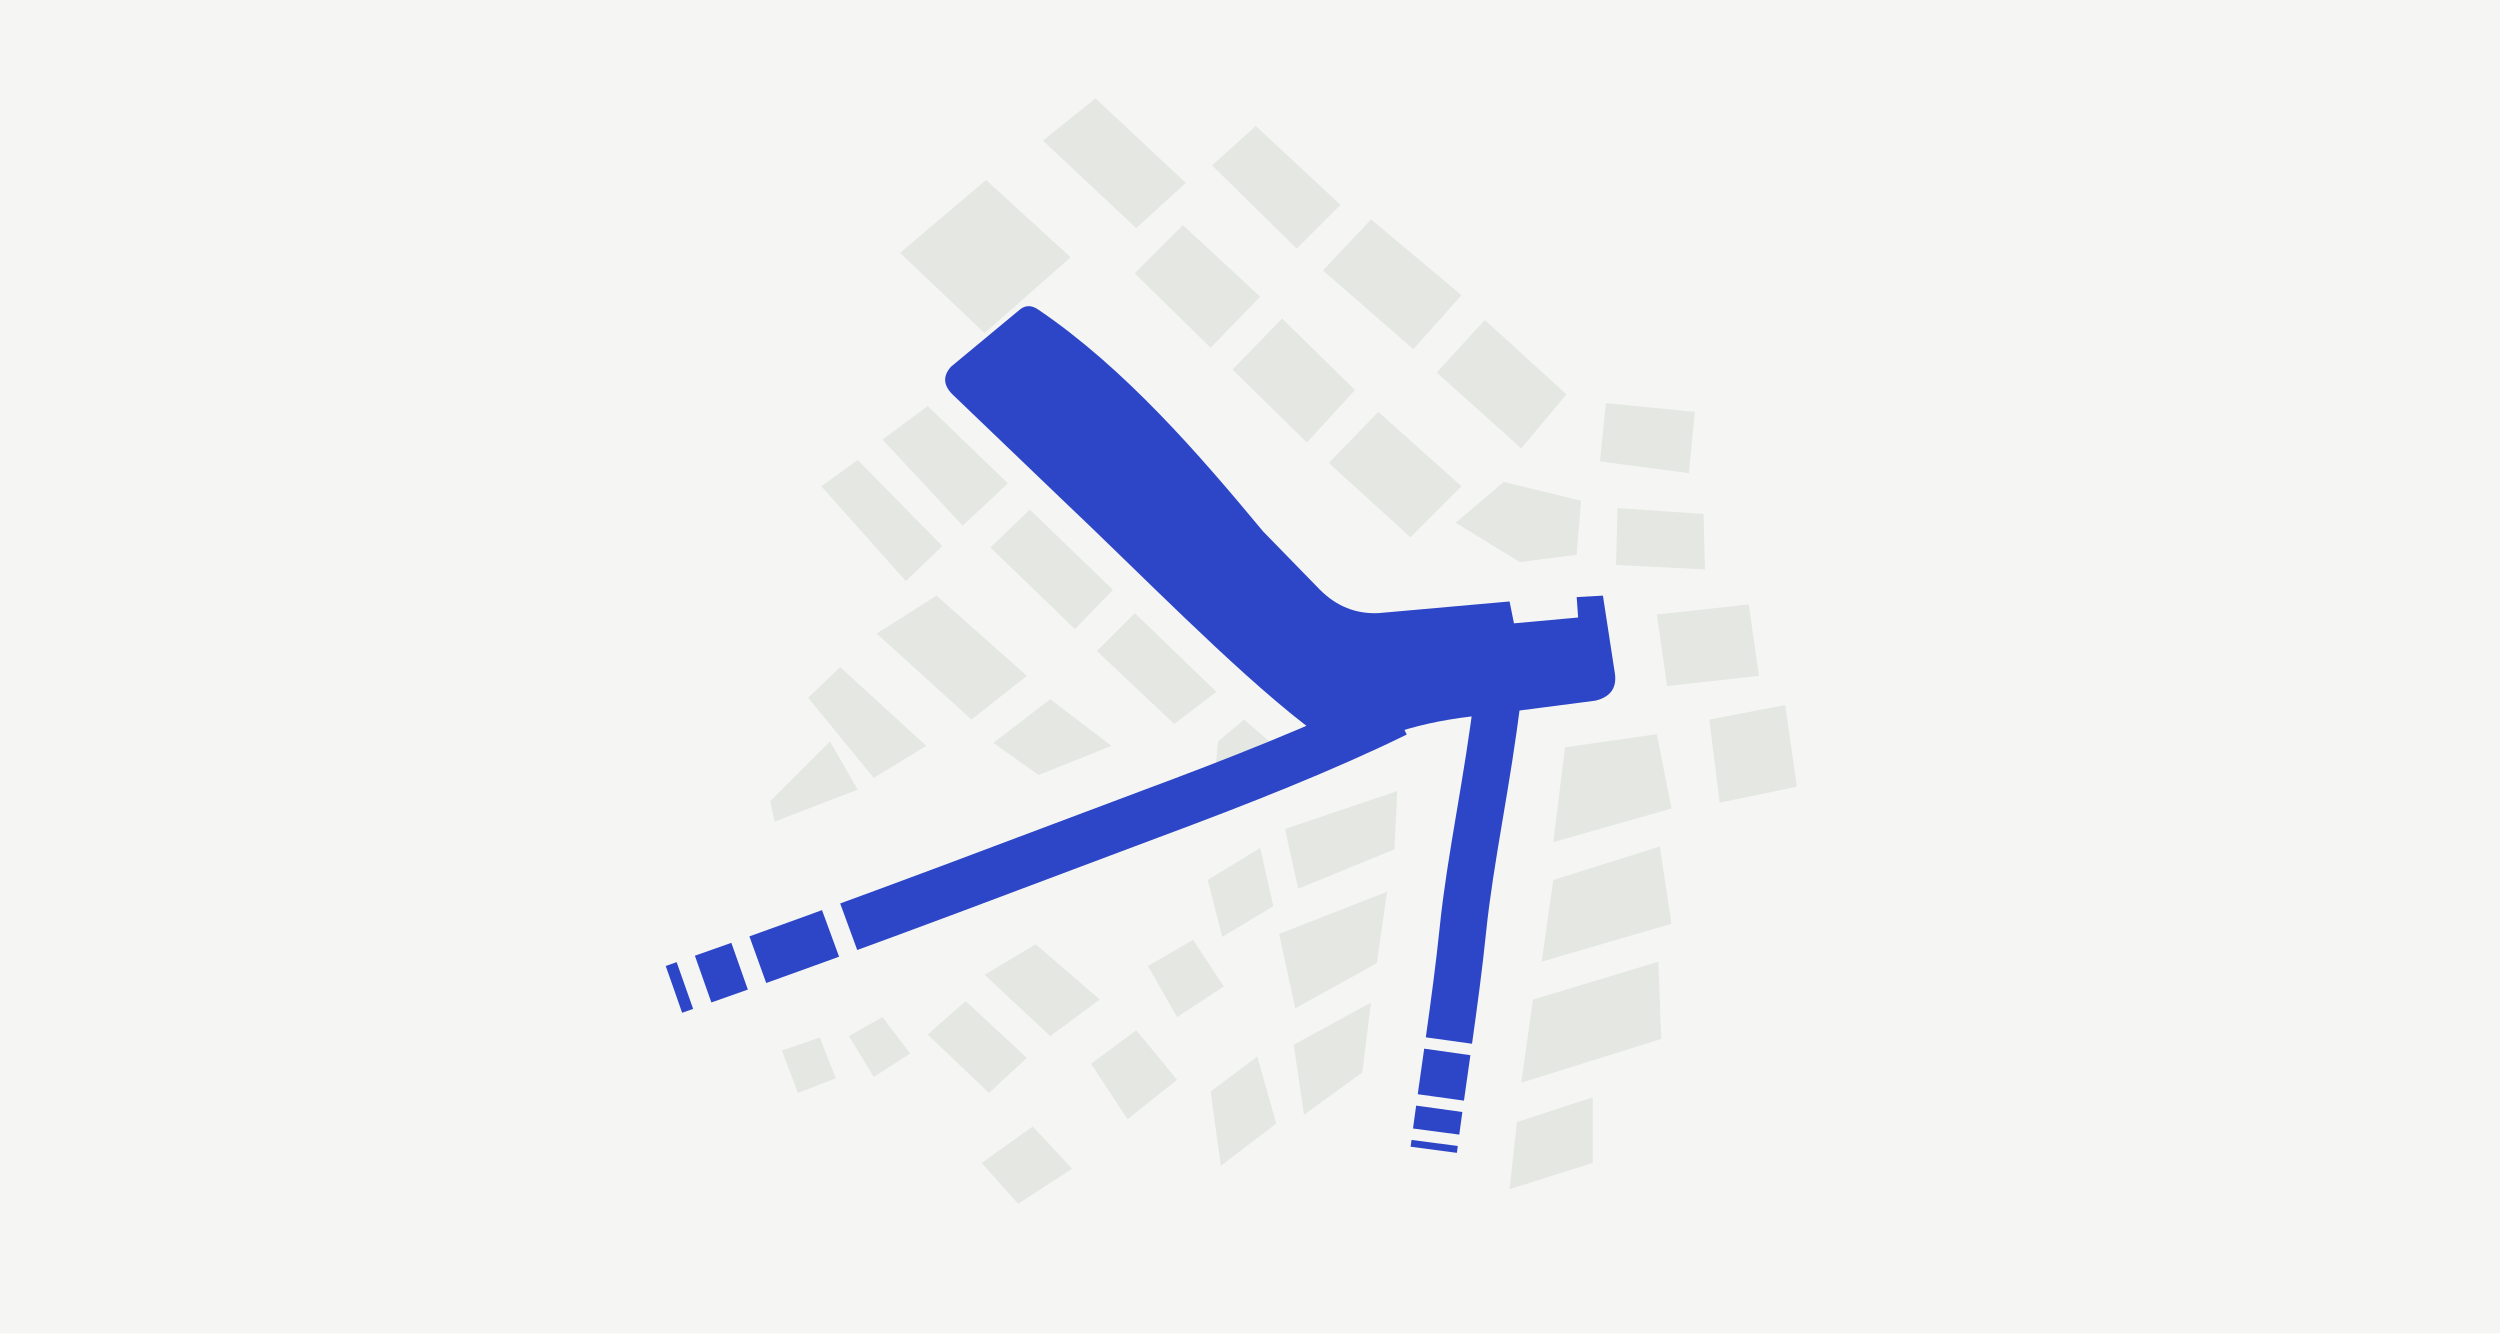
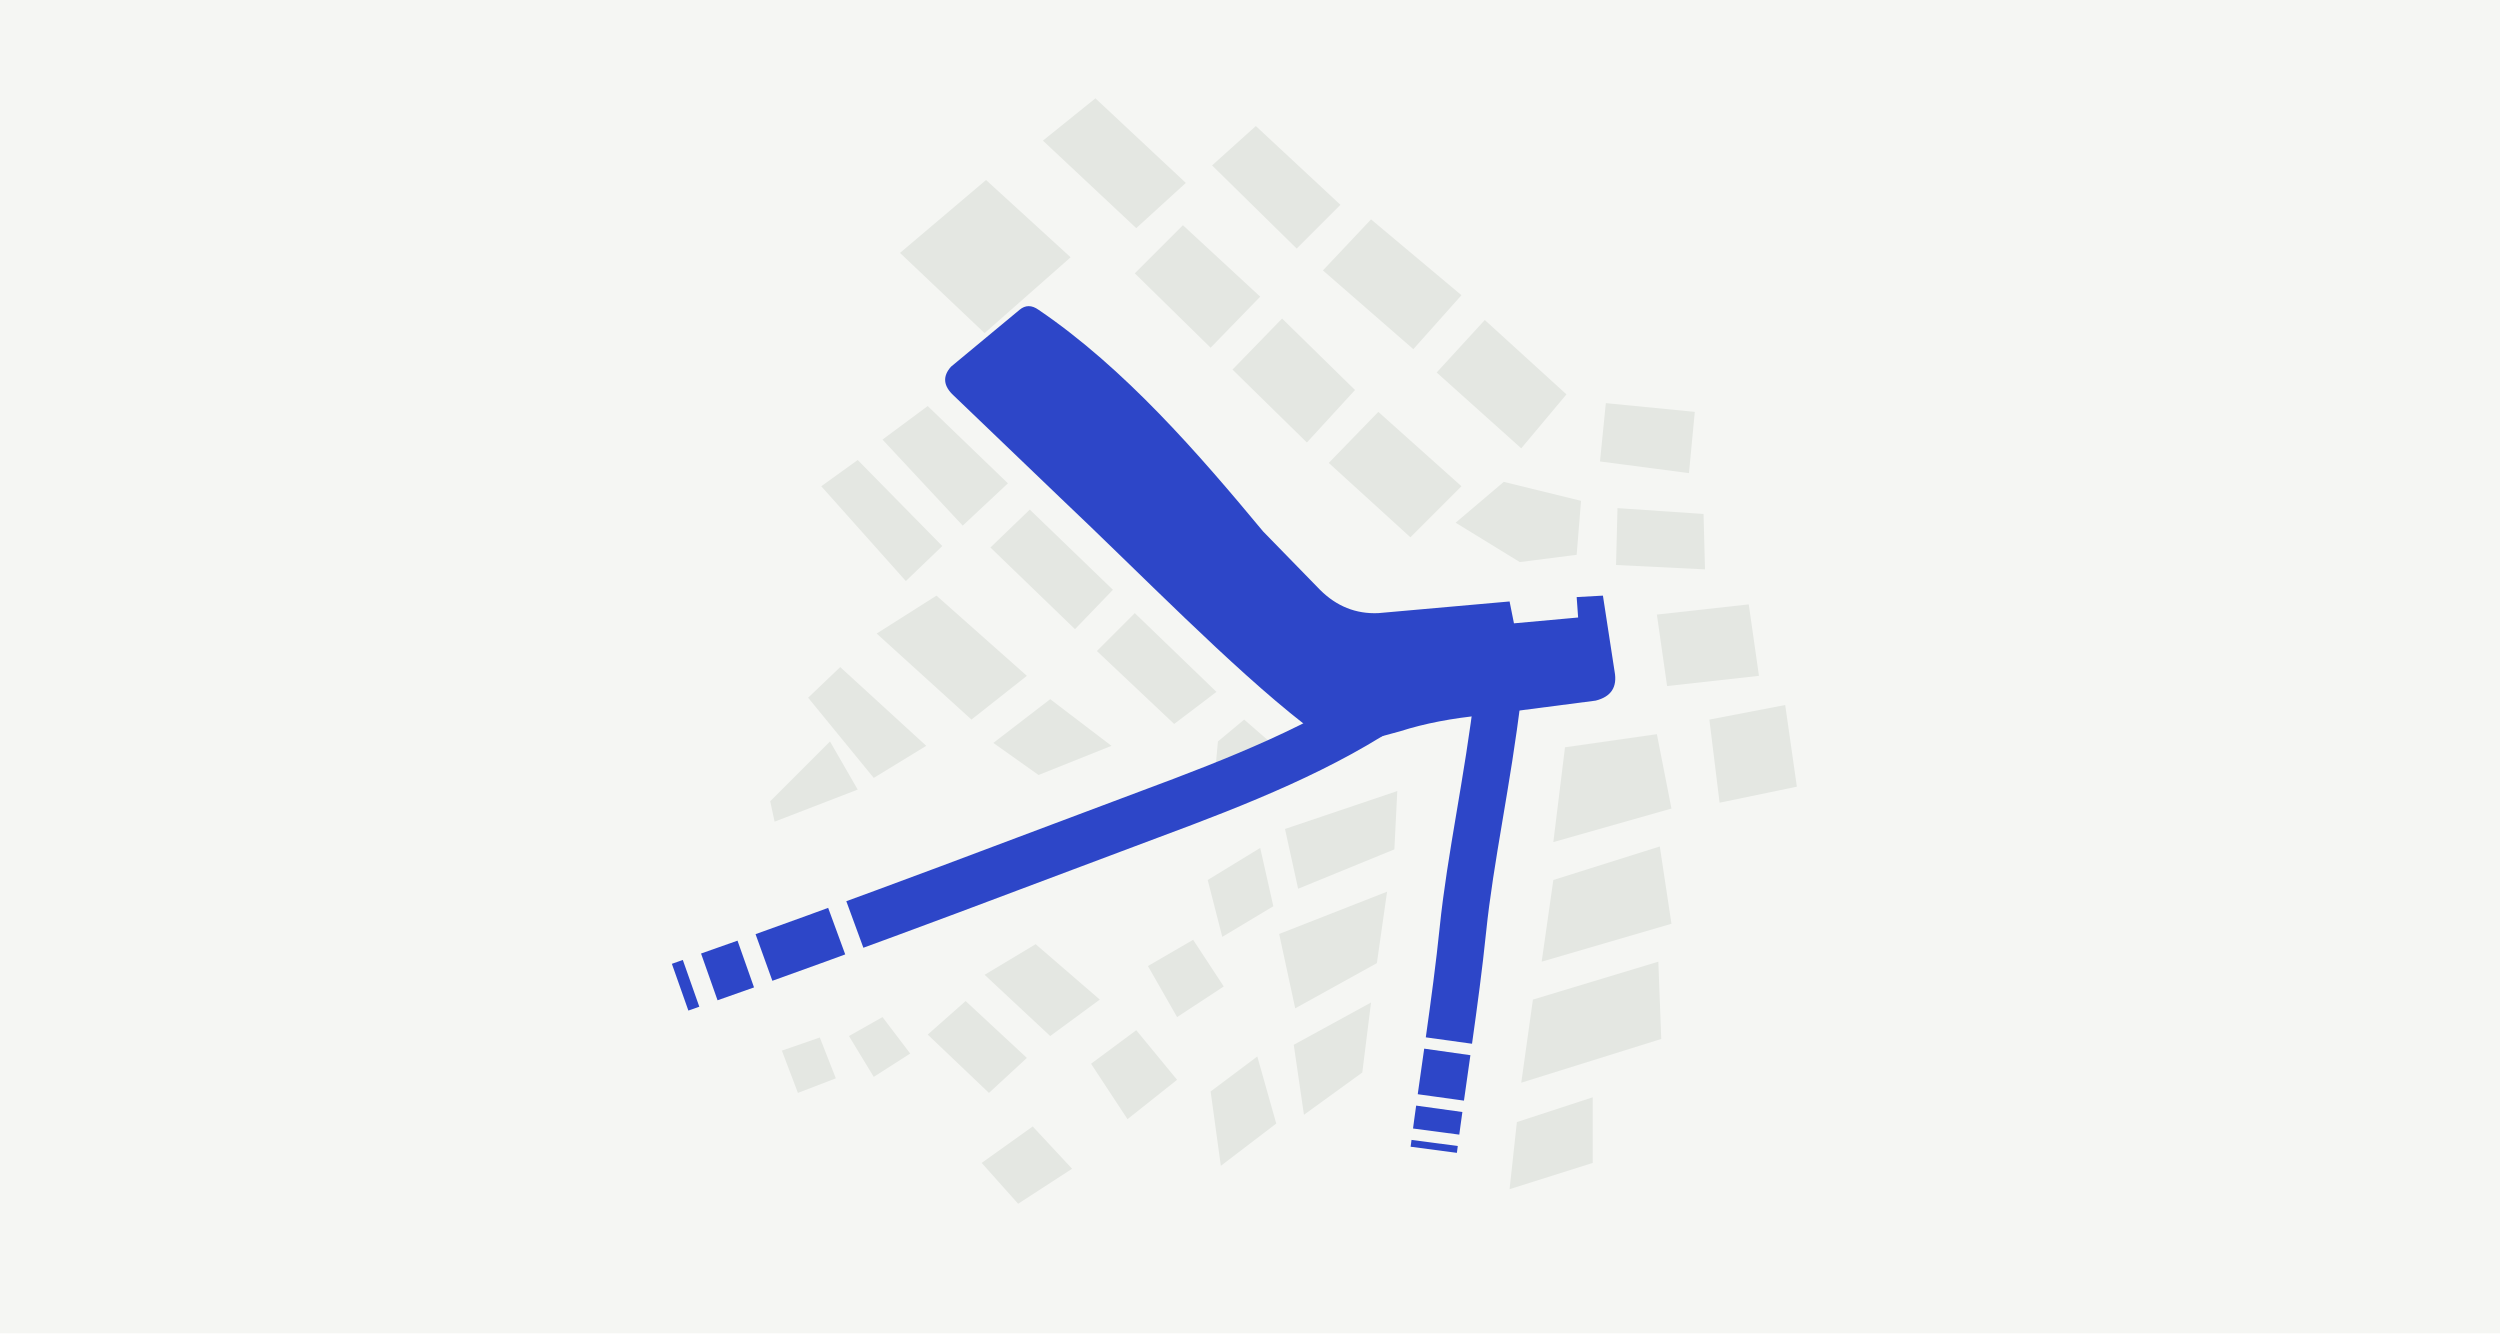
<svg xmlns="http://www.w3.org/2000/svg" width="1200" height="640" viewBox="0 0 1200 640">
  <defs>
    <clipPath id="frame">
      <rect width="1200" height="640" />
    </clipPath>
  </defs>
  <g clip-path="url(#frame)">
    <rect width="1200" height="640" fill="#F5F6F3" />
    <g transform="translate(250 22) scale(.70)">
      <g fill="#E4E7E2">
        <path d="M260 142 319 92 377 145 318 197Z" />
        <path d="M358 65 394 36 456 94 422 125Z" />
        <path d="M421 156 454 123 507 172 473 207Z" />
        <path d="M488 222 522 187 572 236 539 272Z" />
        <path d="M554 286 588 251 645 302 610 337Z" />
        <path d="M474 82 504 55 562 109 532 139Z" />
        <path d="M550 154 583 119 645 171 612 208Z" />
        <path d="M628 224 661 188 717 239 686 276Z" />
        <path d="M641 327 674 299 727 312 724 349 685 354Z" />
        <path d="M744 245 805 251 801 293 740 285Z" />
        <path d="M752 317 811 321 812 359 751 356Z" />
        <path d="M779 390 842 383 849 432 786 439Z" />
        <path d="M815 462 867 452 875 508 822 519Z" />
        <path d="M716 481 779 472 789 523 708 546Z" />
        <path d="M708 572 781 549 789 602 700 628Z" />
        <path d="M694 654 780 628 782 681 686 711Z" />
        <path d="M683 738 735 721 735 766 678 784Z" />
        <path d="M248 270 279 247 334 300 303 329Z" />
        <path d="M206 302 231 284 289 343 264 367Z" />
        <path d="M322 344 349 318 406 373 380 400Z" />
        <path d="M395 415 421 389 477 443 448 465Z" />
        <path d="M478 477 496 462 519 482 476 499Z" />
        <path d="M244 403 285 377 347 432 309 462Z" />
        <path d="M324 478 363 448 405 480 355 500Z" />
        <path d="M197 447 219 426 278 480 242 502Z" />
        <path d="M171 518 212 477 231 510 174 532Z" />
        <path d="M524 537 601 511 599 551 533 578Z" />
        <path d="M471 572 507 550 516 590 481 611Z" />
        <path d="M520 609 594 580 587 629 531 660Z" />
        <path d="M430 631 461 613 482 645 450 666Z" />
        <path d="M530 685 583 656 577 704 537 733Z" />
        <path d="M473 717 505 693 518 739 480 768Z" />
        <path d="M318 637 353 616 397 654 363 679Z" />
        <path d="M279 678 305 655 347 694 321 718Z" />
        <path d="M391 698 422 675 450 709 416 736Z" />
        <path d="M225 679 248 666 267 691 242 707Z" />
        <path d="M179 689 205 680 216 708 190 718Z" />
        <path d="M316 766 351 741 378 770 341 794Z" />
      </g>
      <g stroke="#2D46C8" fill="none" stroke-linejoin="round" stroke-linecap="butt">
-         <path d="M600 457C551 481 493 504 431 527S237 601 105 647" stroke-width="34" stroke-dasharray="403.098 13.260 53.039 13.260 26.520 13.260 7.956" />
+         <path d="M600 447C551 481 493 504 431 527S237 601 105 647" stroke-width="34" stroke-dasharray="403.098 13.260 53.039 13.260 26.520 13.260 7.956" />
        <path d="M670 445C663 504 651 557 646 606S632 710 626 757" stroke-width="32" stroke-dasharray="239.499 7.878 31.513 7.878 15.756 7.878 4.727" />
      </g>
      <path d="M355 181C414 221 465 280 509 333L548 373Q565 390 588 389L678 381 681 396 725 392 724 378 742 377 750 429Q753 445 737 449L660 459Q628 462 603 470L581 476Q558 481 537 465C487 426 425 362 370 310L297 240Q286 230 295 220L342 181Q348 176 355 181Z" fill="#2D46C8" />
    </g>
  </g>
</svg>
